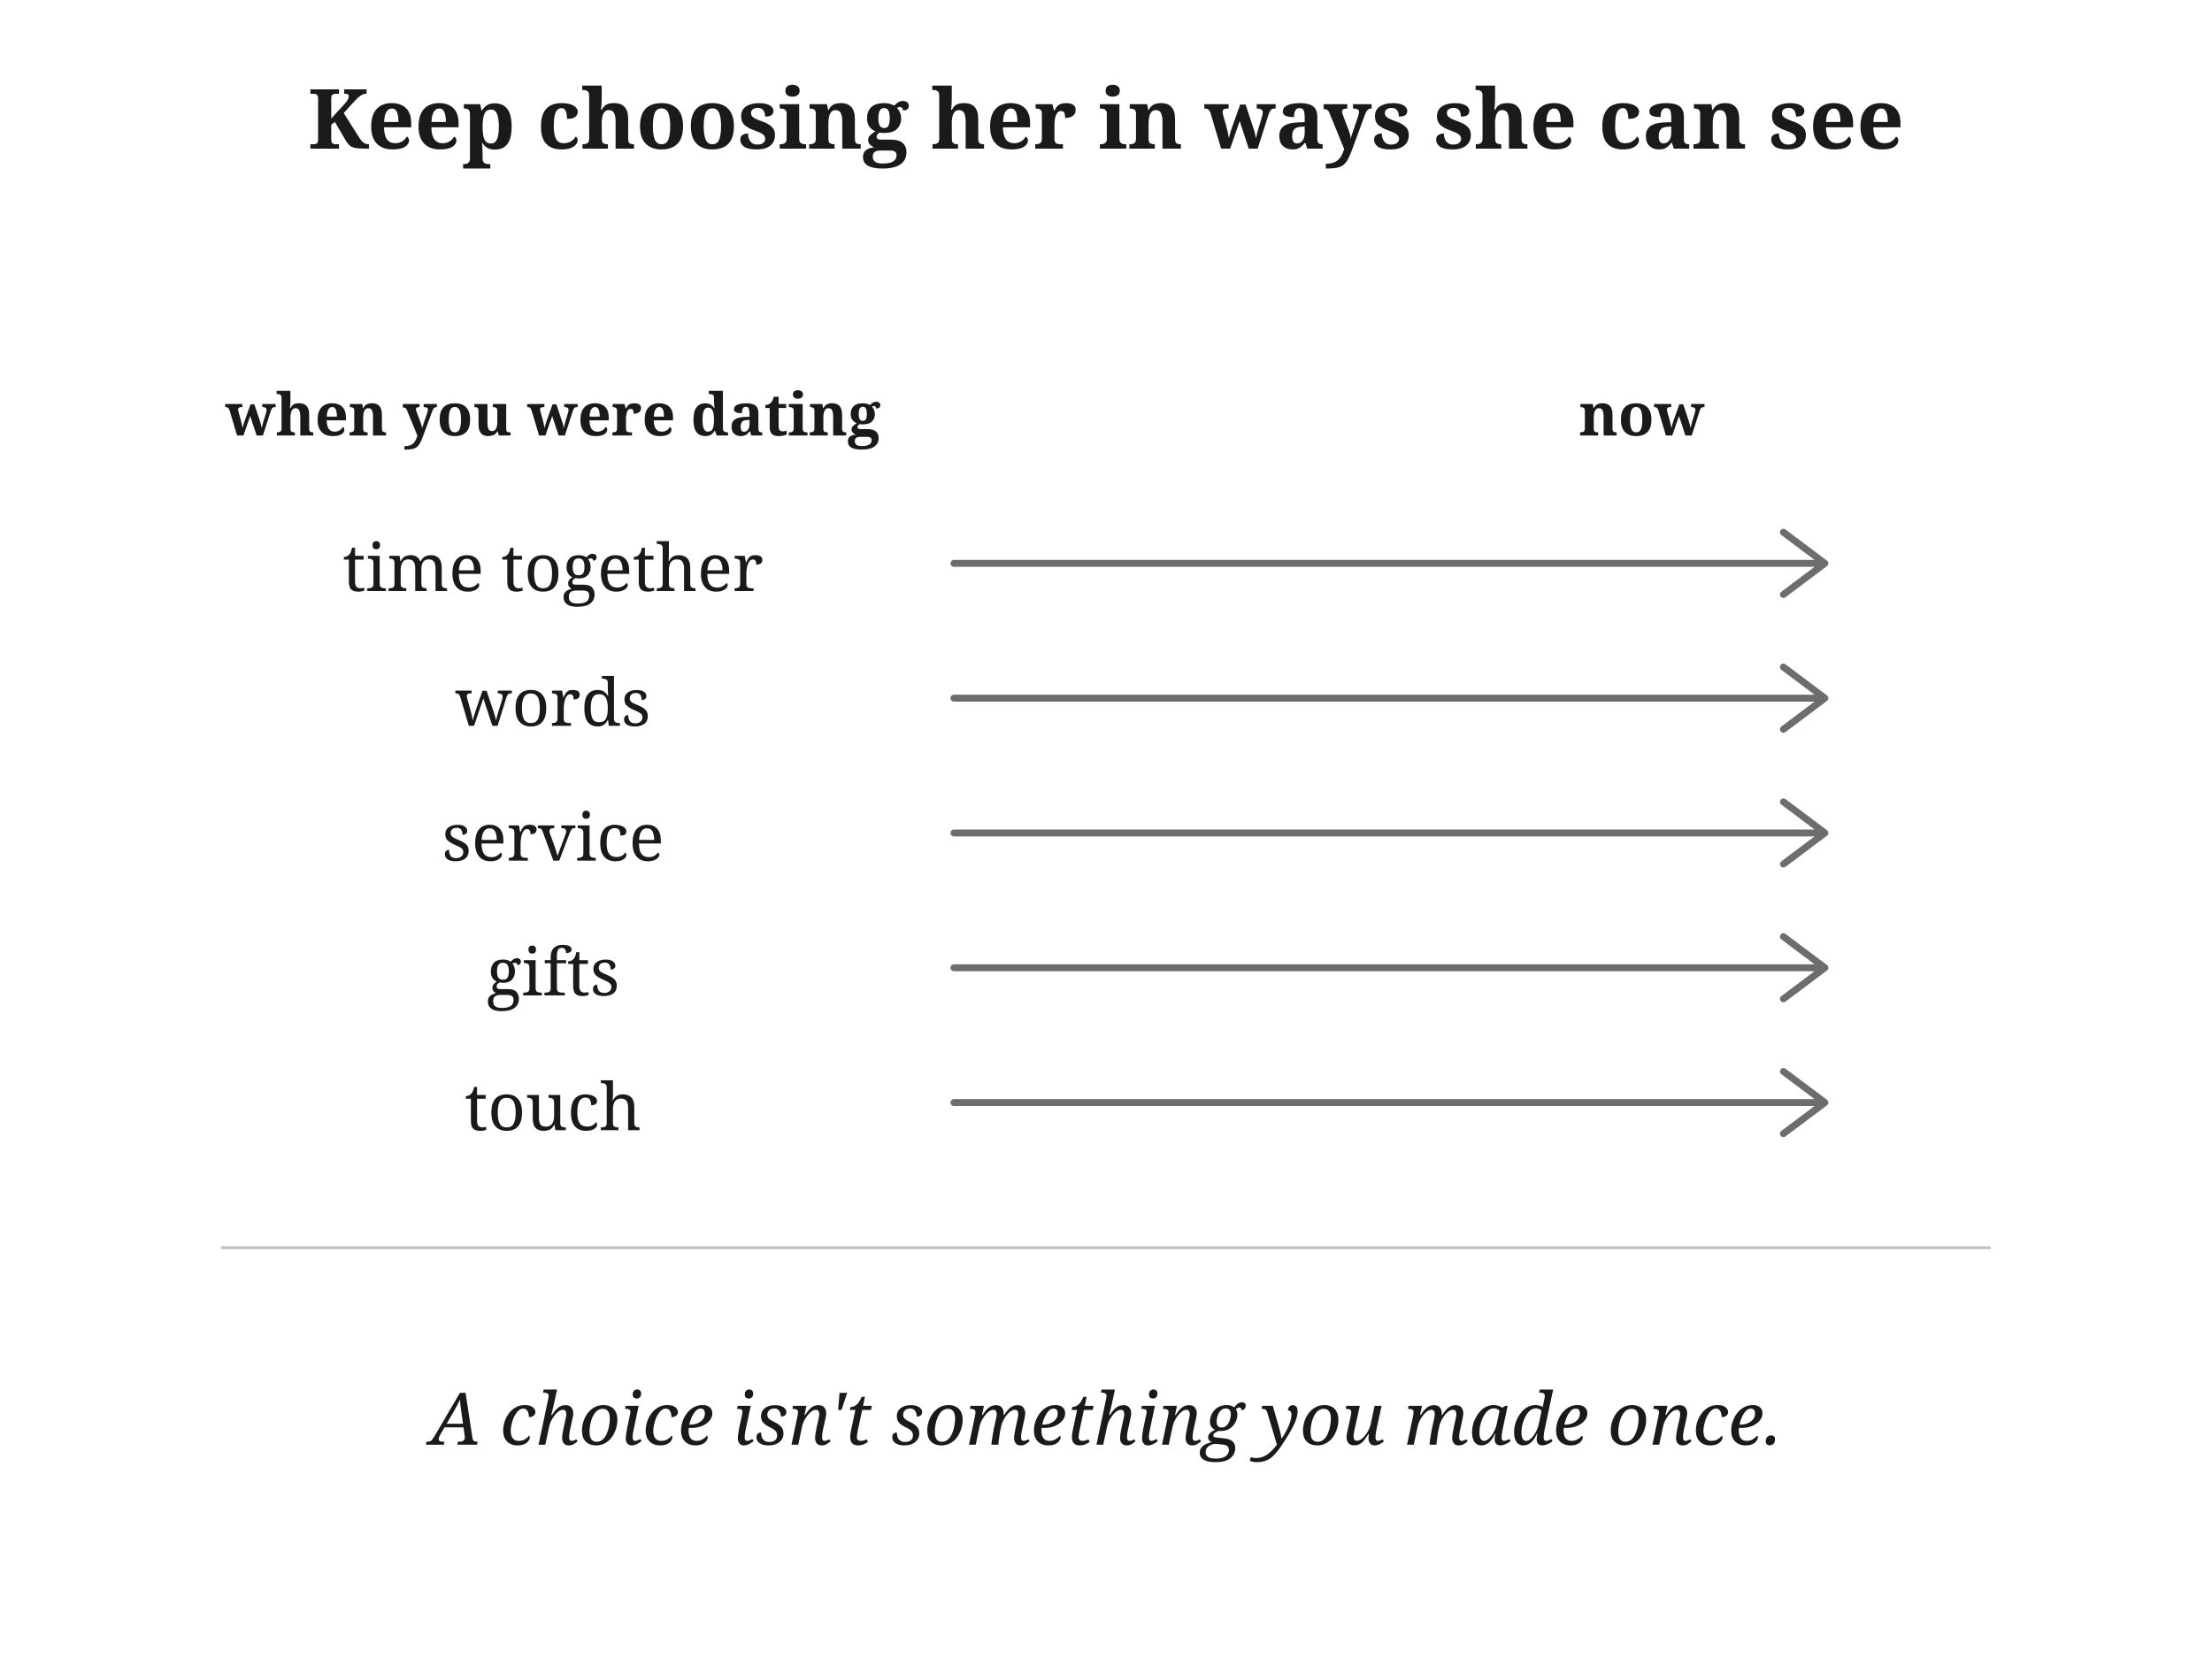
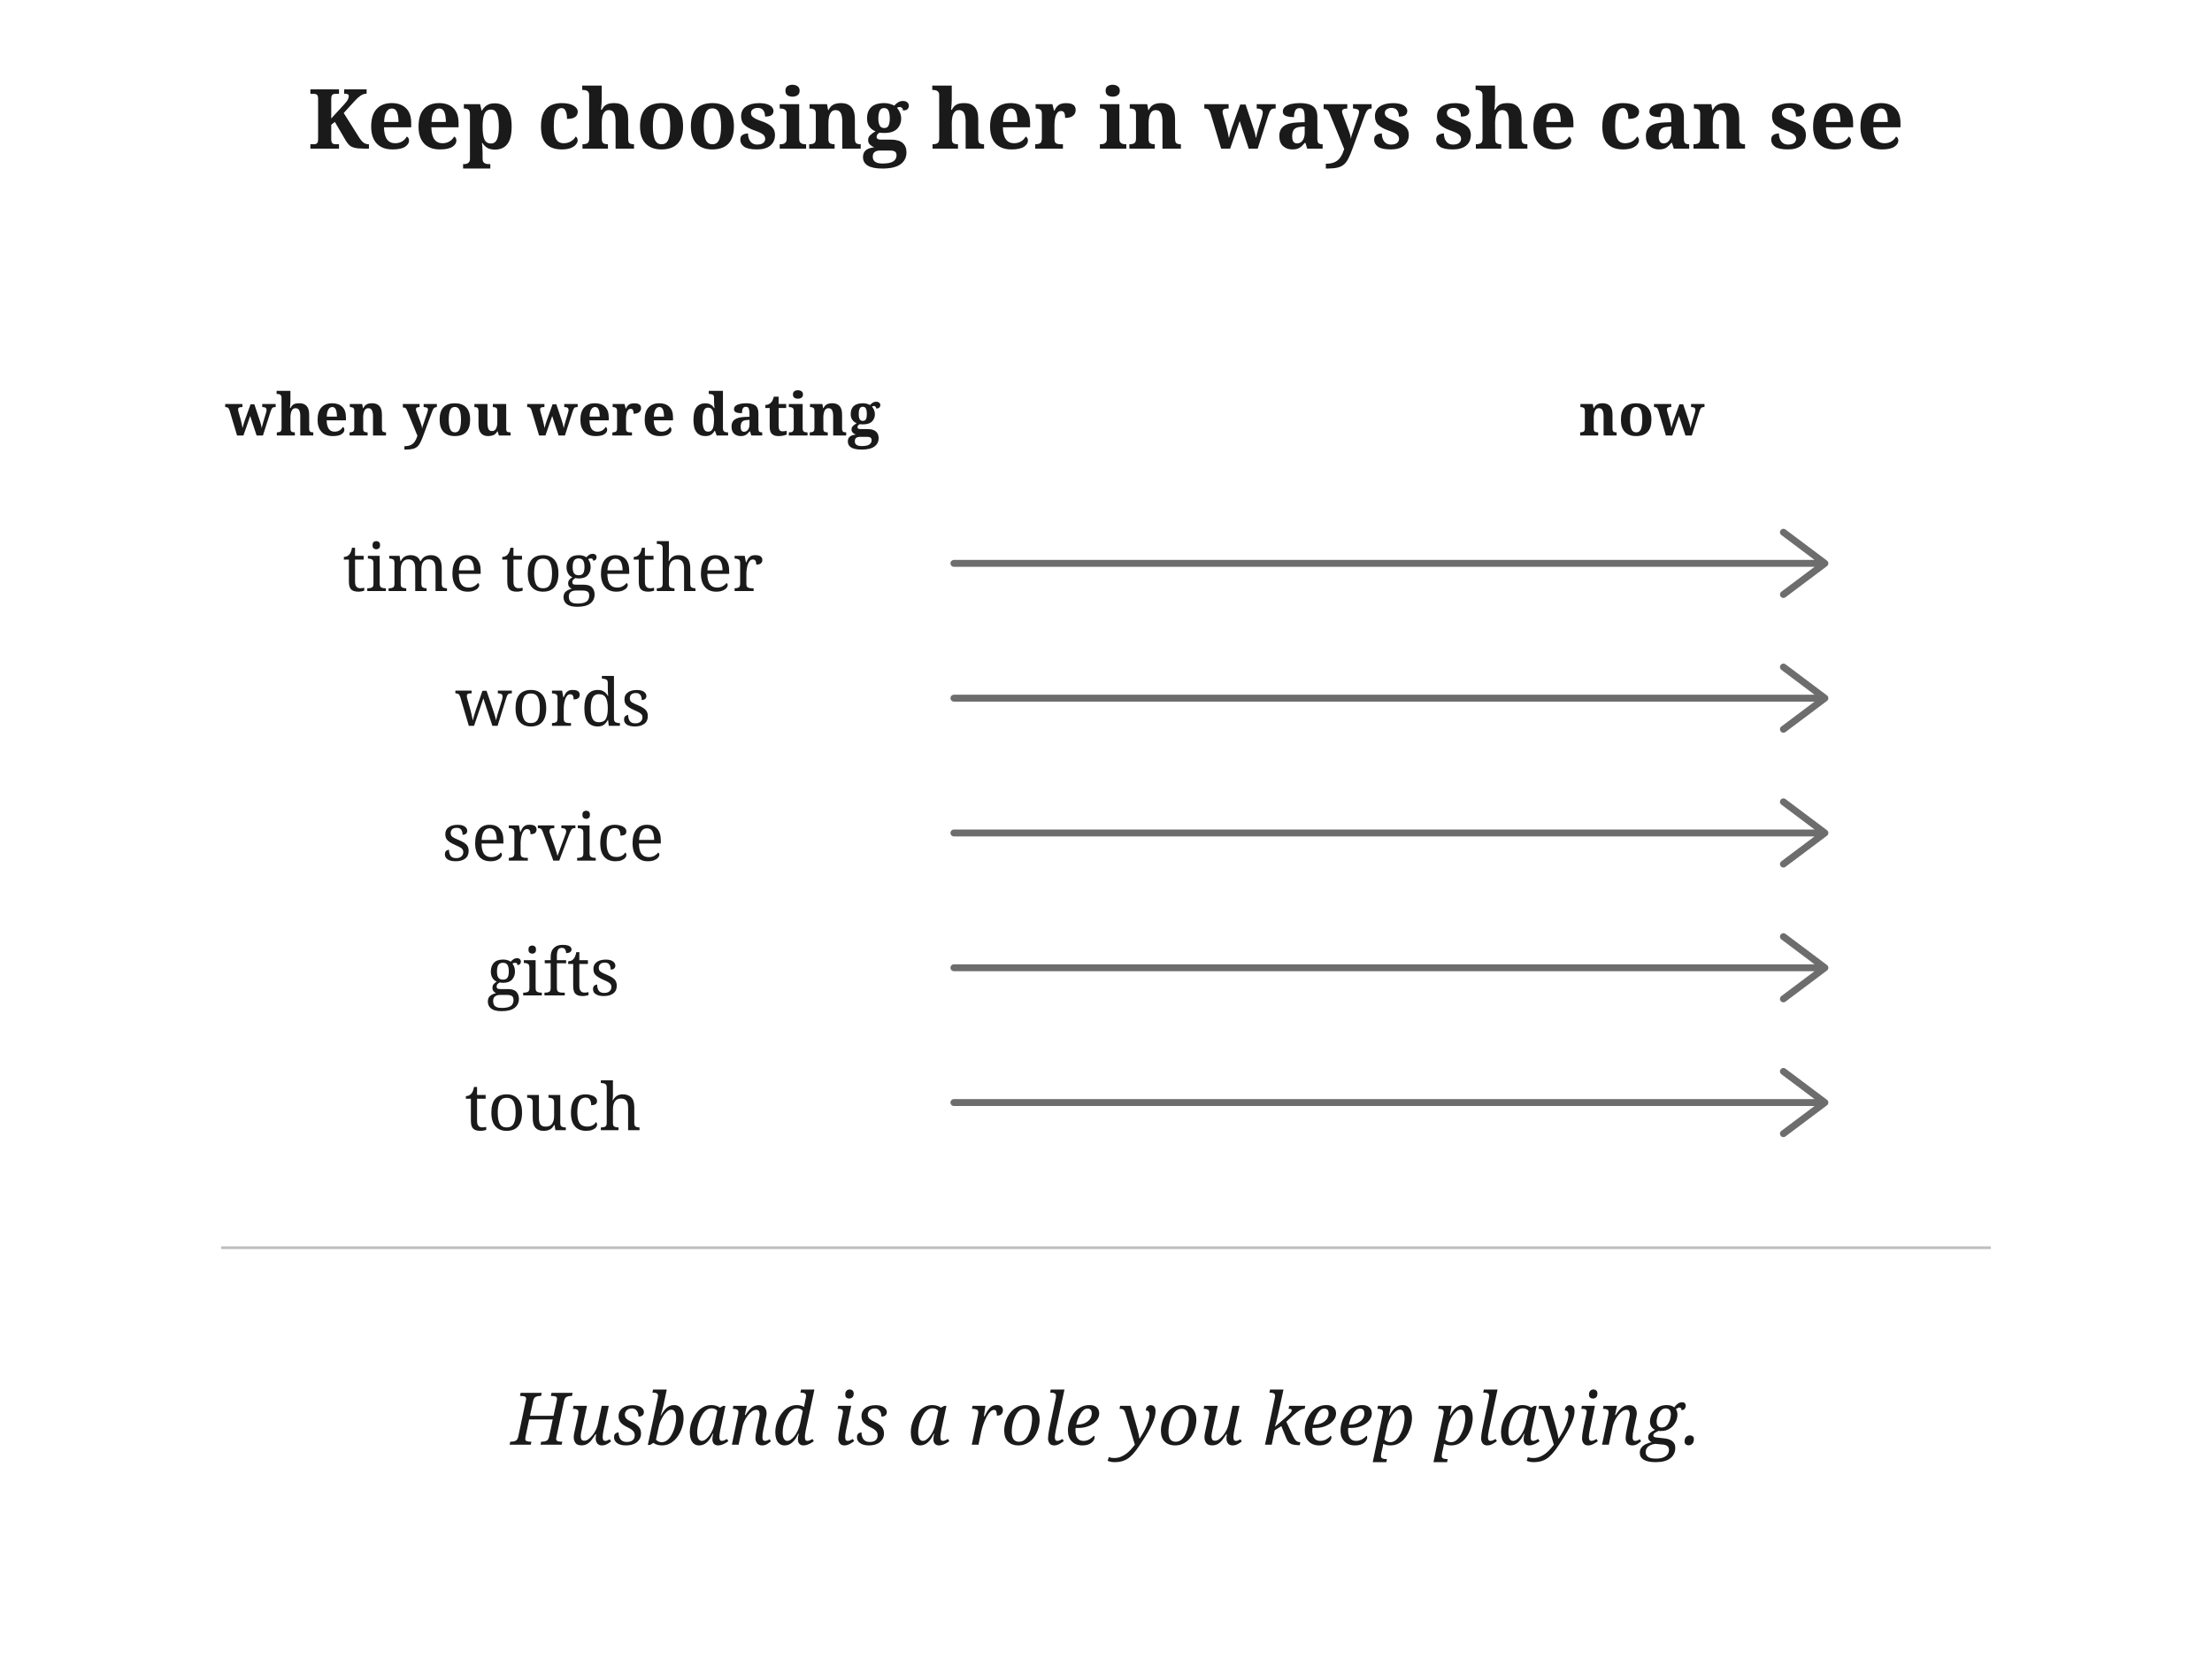
<svg xmlns="http://www.w3.org/2000/svg" viewBox="0 0 640 480" style="color:#1a1a1a" role="img" aria-label="Keep choosing her in ways she can see">
  <style>
.ttl{font:600 24px Georgia,serif;text-anchor:middle}
.lbl{font:600 17px Georgia,serif;text-anchor:middle}
.txt{font:19px Georgia,serif;text-anchor:middle}
.cap{font:italic 21px Georgia,serif;text-anchor:middle}
.ln{fill:none;stroke:currentColor;stroke-width:2;stroke-linecap:round;stroke-linejoin:round}
.rule{fill:none;stroke:currentColor;stroke-width:.8;opacity:.28}
</style>
  <rect width="640" height="480" fill="#fff" />
  <text class="ttl" fill="currentColor" x="320" y="43">Keep choosing her in ways she can see</text>
  <text class="lbl" fill="currentColor" x="160" y="126">when you were dating</text>
  <text class="lbl" fill="currentColor" x="475" y="126">now</text>
  <text class="txt" fill="currentColor" x="160" y="171">time together</text>
  <text class="txt" fill="currentColor" x="160" y="210">words</text>
  <text class="txt" fill="currentColor" x="160" y="249">service</text>
  <text class="txt" fill="currentColor" x="160" y="288">gifts</text>
  <text class="txt" fill="currentColor" x="160" y="327">touch</text>
  <g class="ln" opacity=".64">
    <path d="M276 163H528M516 154L528 163L516 172" />
    <path d="M276 202H528M516 193L528 202L516 211" />
    <path d="M276 241H528M516 232L528 241L516 250" />
    <path d="M276 280H528M516 271L528 280L516 289" />
    <path d="M276 319H528M516 310L528 319L516 328" />
  </g>
  <path class="rule" d="M64 361H576" />
-   <text class="cap" fill="currentColor" x="320" y="418">A choice isn't something you made once.</text>
+   <text class="cap" fill="currentColor" x="320" y="418">Husband is a role you keep playing.</text>
</svg>
